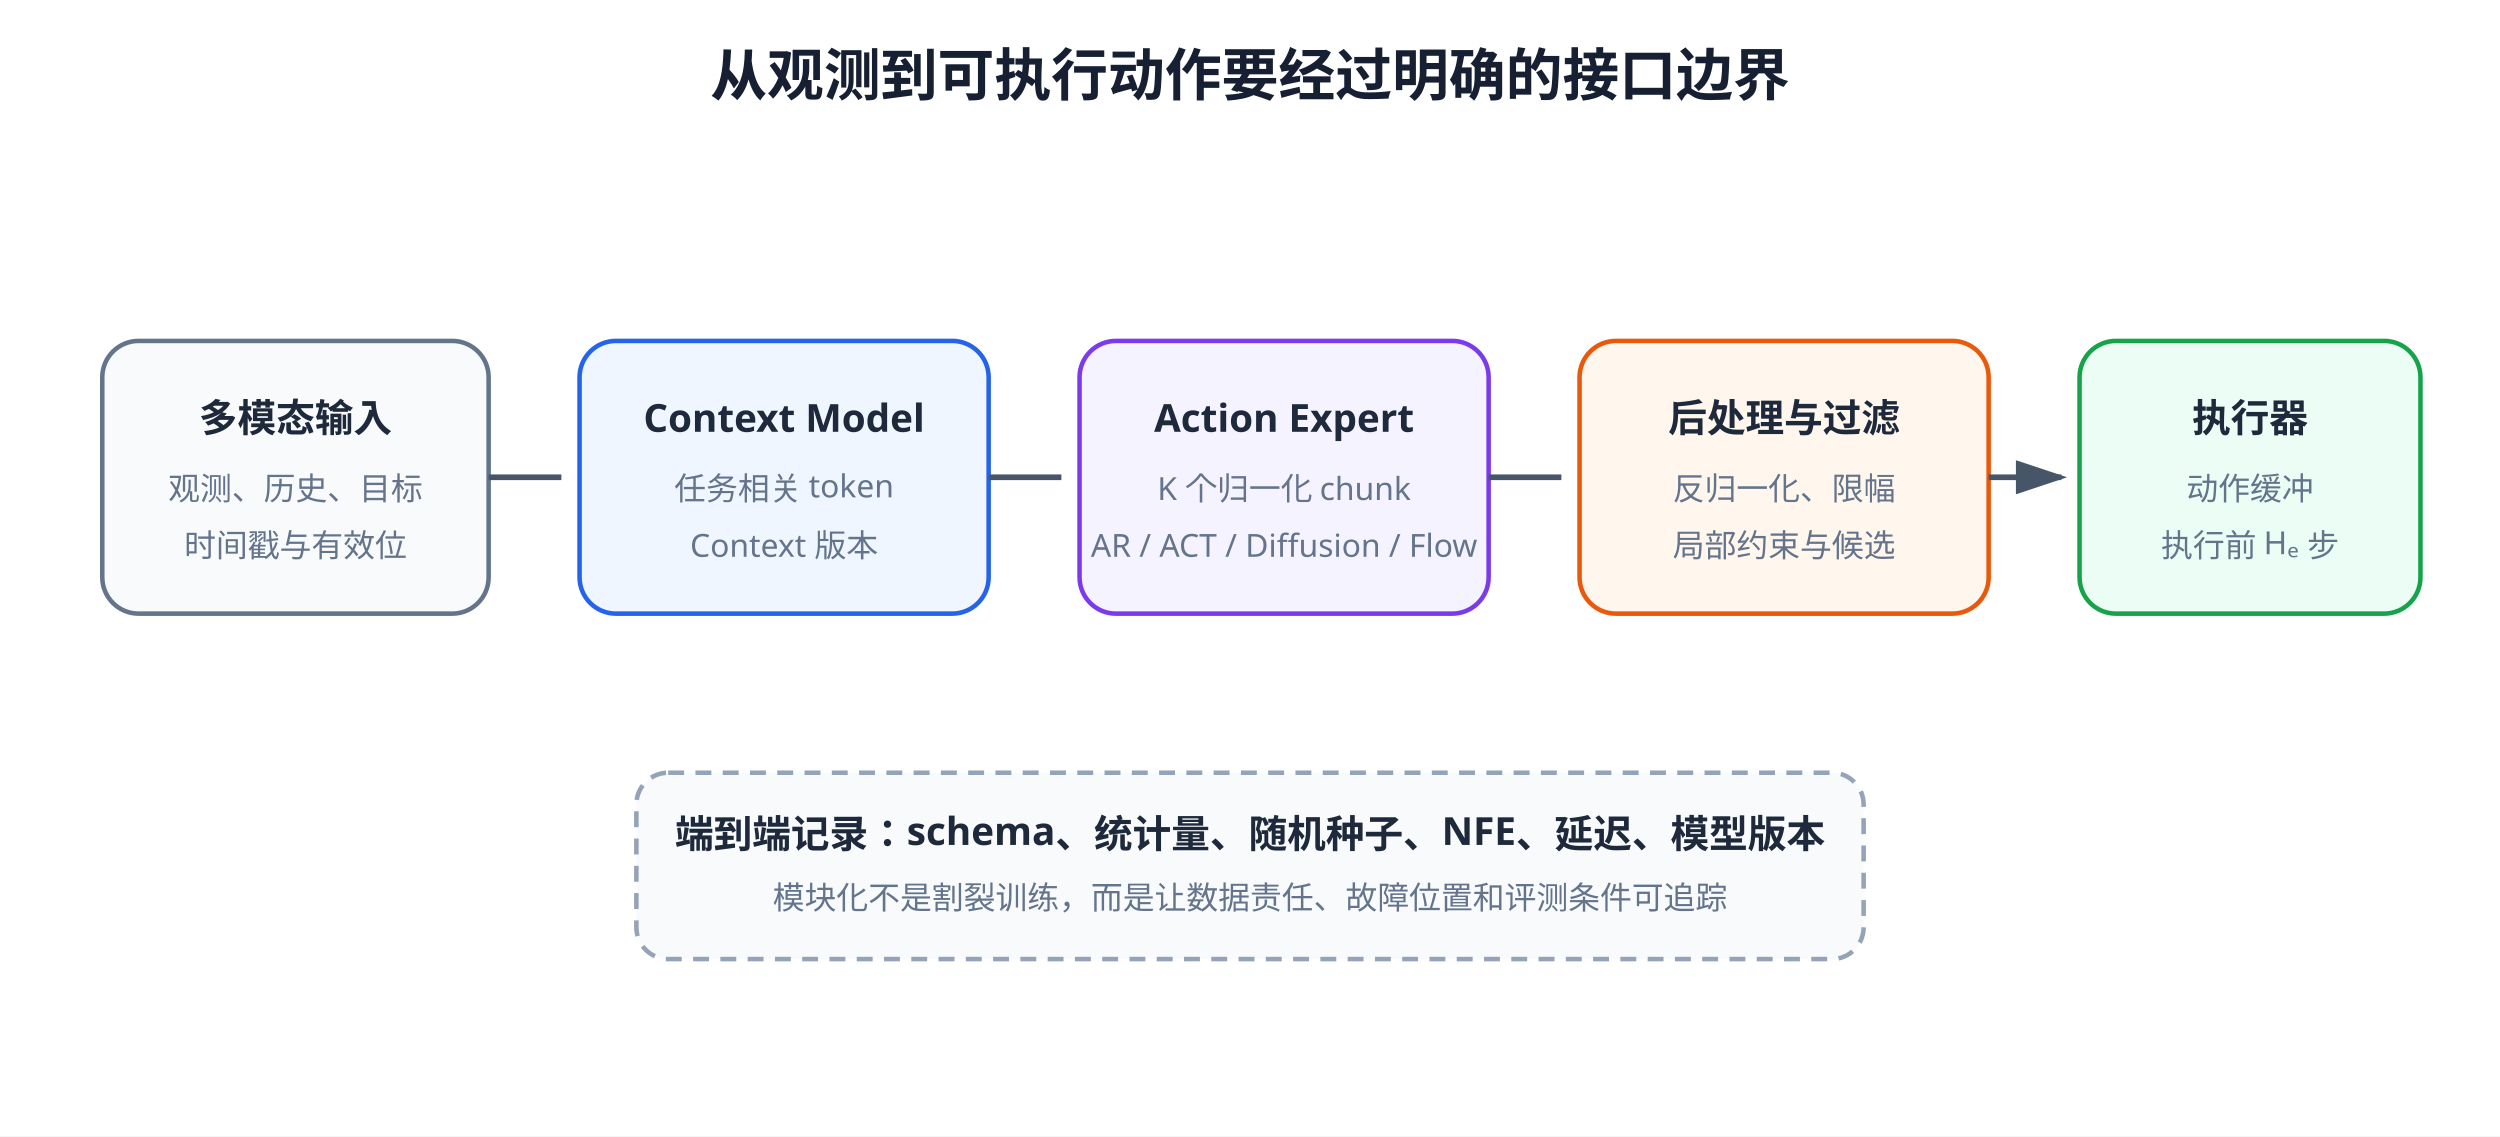
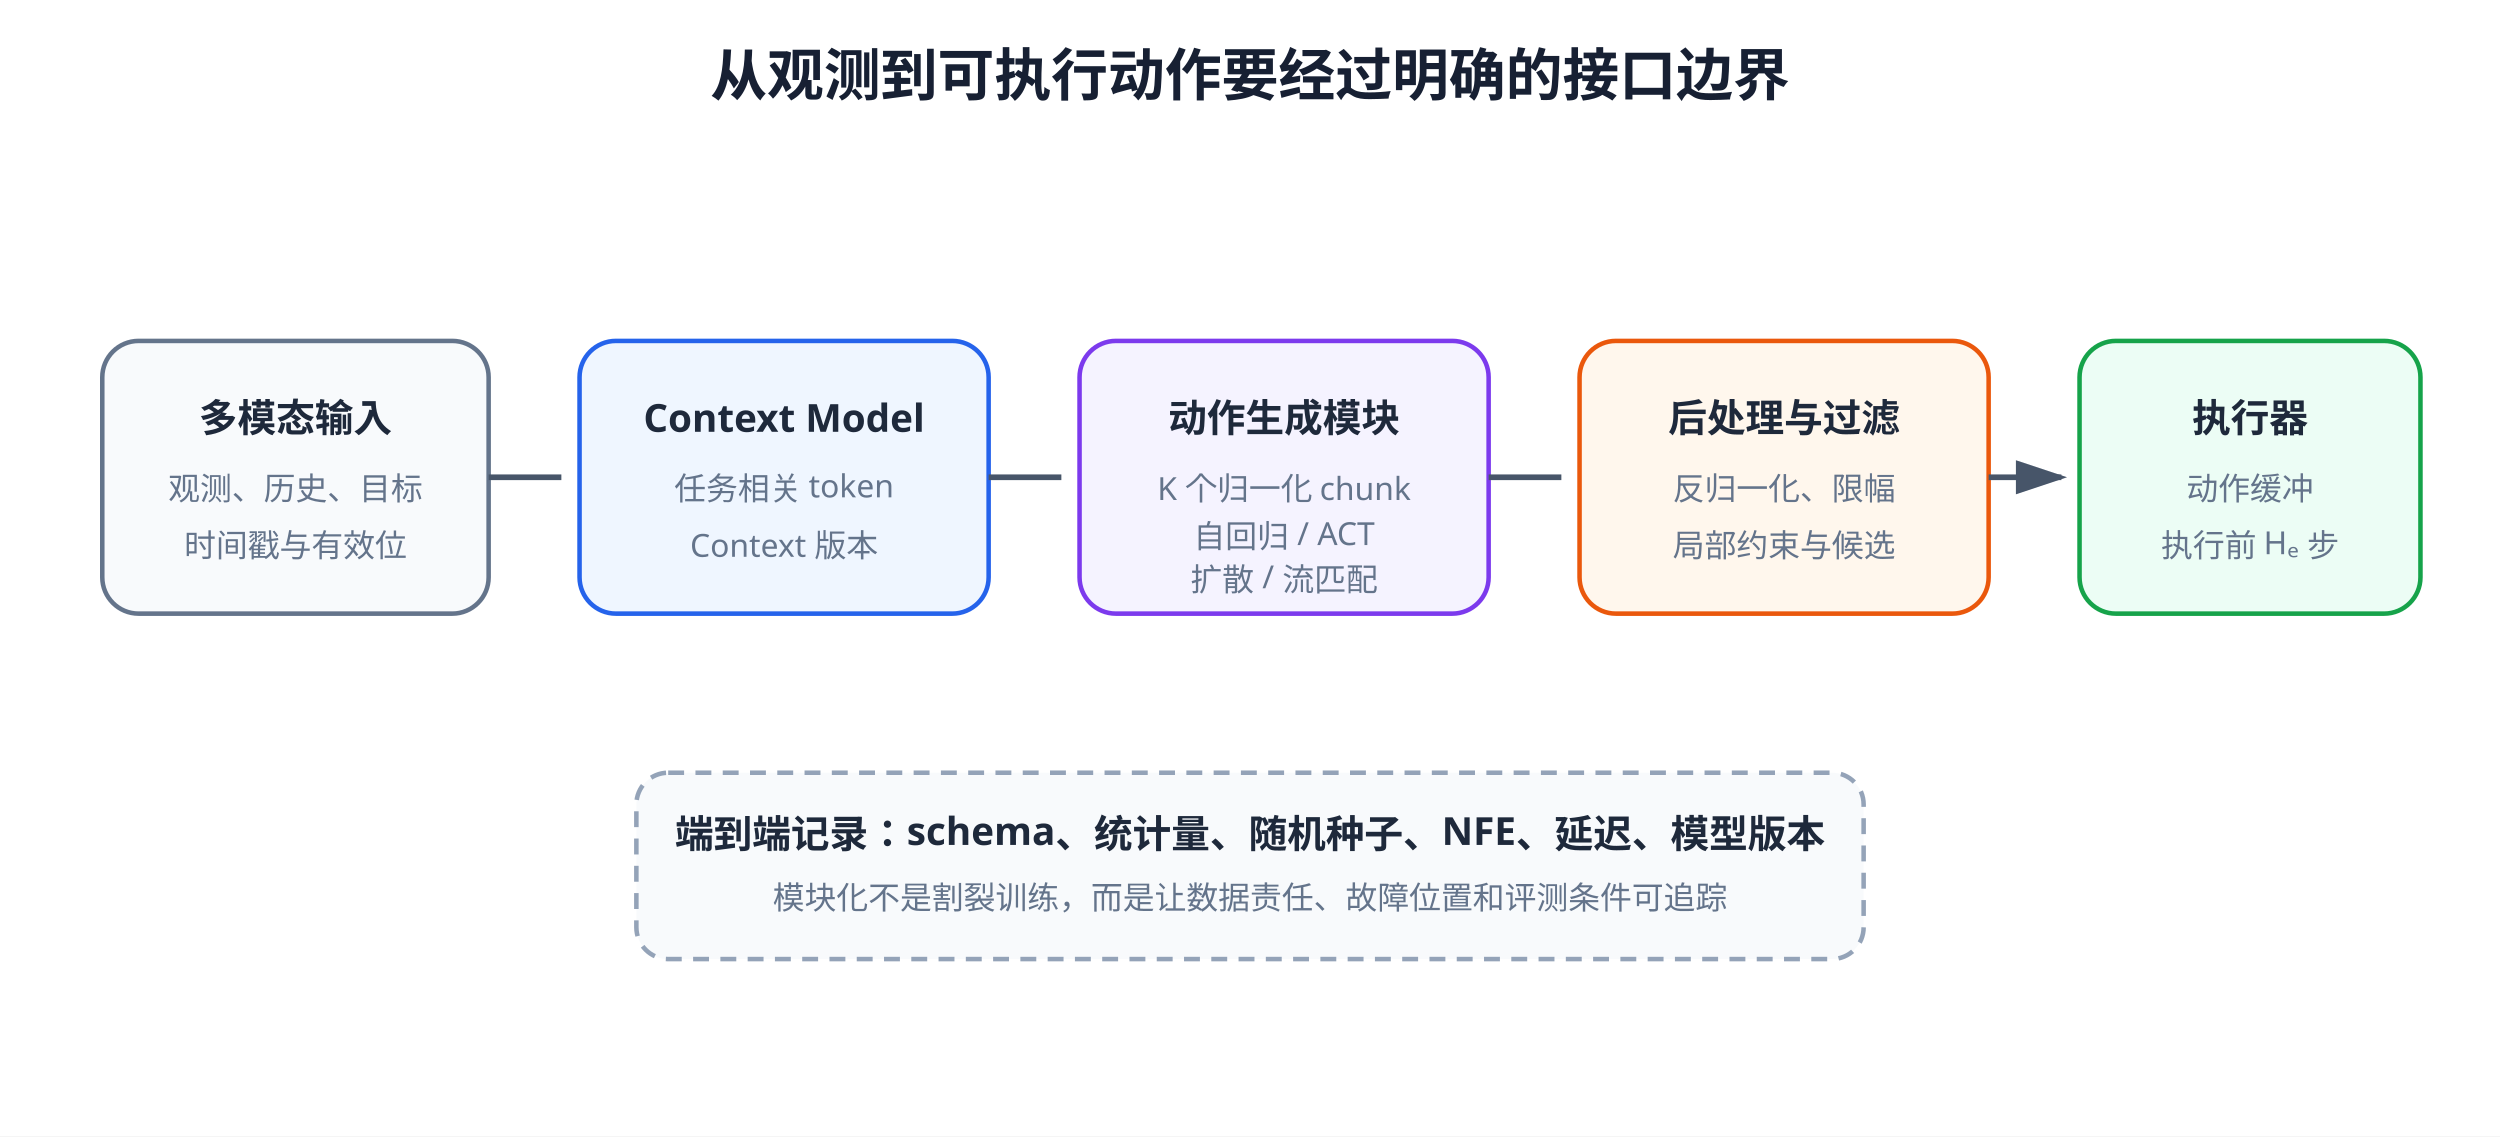
<svg xmlns="http://www.w3.org/2000/svg" width="1100" height="500" viewBox="0 0 1100 500" role="img" aria-labelledby="title desc">
  <defs>
    <style>.title{font:700 25px sans-serif;fill:#172033}.head{font:700 17px sans-serif;fill:#1e293b}.text{font:15px sans-serif;fill:#475569}.small{font:14px sans-serif;fill:#64748b}.input{fill:#f8fafc;stroke:#64748b;stroke-width:2}.context{fill:#eff6ff;stroke:#2563eb;stroke-width:2}.expert{fill:#f5f3ff;stroke:#7c3aed;stroke-width:2}.post{fill:#fff7ed;stroke:#ea580c;stroke-width:2}.exec{fill:#ecfdf5;stroke:#16a34a;stroke-width:2}.arrow{fill:none;stroke:#475569;stroke-width:2.5;marker-end:url(#a)}</style>
    <marker id="a" markerWidth="9" markerHeight="9" refX="8" refY="3" orient="auto">
      <path d="M0 0L0 6L9 3z" fill="#475569" />
    </marker>
  </defs>
  <rect width="1100" height="500" fill="#fff" />
  <text x="550" y="42" text-anchor="middle" class="title">从观测到可执行动作要经过明确的接口边界</text>
  <rect x="45" y="150" width="170" height="120" rx="16" class="input" />
  <text x="130" y="190" text-anchor="middle" class="head">多模态输入</text>
  <text x="130" y="220" text-anchor="middle" class="small">观测、历史、目标</text>
  <text x="130" y="245" text-anchor="middle" class="small">时间戳与有效位</text>
  <rect x="255" y="150" width="180" height="120" rx="16" class="context" />
  <text x="345" y="190" text-anchor="middle" class="head">Context Model</text>
  <text x="345" y="220" text-anchor="middle" class="small">任务相关 token</text>
  <text x="345" y="245" text-anchor="middle" class="small">Context 版本</text>
  <rect x="475" y="150" width="180" height="120" rx="16" class="expert" />
-   <text x="565" y="190" text-anchor="middle" class="head">Action Expert</text>
+   <text x="565" y="190" text-anchor="middle" class="head">动作生成模块</text>
  <text x="565" y="220" text-anchor="middle" class="small">K 个归一化 chunk</text>
-   <text x="565" y="245" text-anchor="middle" class="small">AR / ACT / Diffusion / Flow</text>
+   <text x="565" y="241" text-anchor="middle" class="small">自回归 / ACT</text>
+   <text x="565" y="260" text-anchor="middle" class="small">扩散 / 流匹配</text>
  <rect x="695" y="150" width="180" height="120" rx="16" class="post" />
  <text x="785" y="190" text-anchor="middle" class="head">后处理与过滤</text>
  <text x="785" y="220" text-anchor="middle" class="small">反归一化、限幅</text>
  <text x="785" y="245" text-anchor="middle" class="small">局部约束与候选</text>
  <rect x="915" y="150" width="150" height="120" rx="16" class="exec" />
  <text x="990" y="190" text-anchor="middle" class="head">执行器</text>
  <text x="990" y="220" text-anchor="middle" class="small">动作缓冲</text>
  <text x="990" y="245" text-anchor="middle" class="small">执行前 Hₑ 步</text>
  <path d="M215 210H247M435 210H467M655 210H687M875 210H907" class="arrow" />
  <rect x="280" y="340" width="540" height="82" rx="14" fill="#f8fafc" stroke="#94a3b8" stroke-width="2" stroke-dasharray="7 5" />
  <text x="550" y="373" text-anchor="middle" class="head">端到端记录：schema、统计量、随机种子、NFE、延迟、模型版本</text>
  <text x="550" y="400" text-anchor="middle" class="small">模块化不是割裂训练，而是让数据责任、故障位置和评测条件可追踪</text>
</svg>
